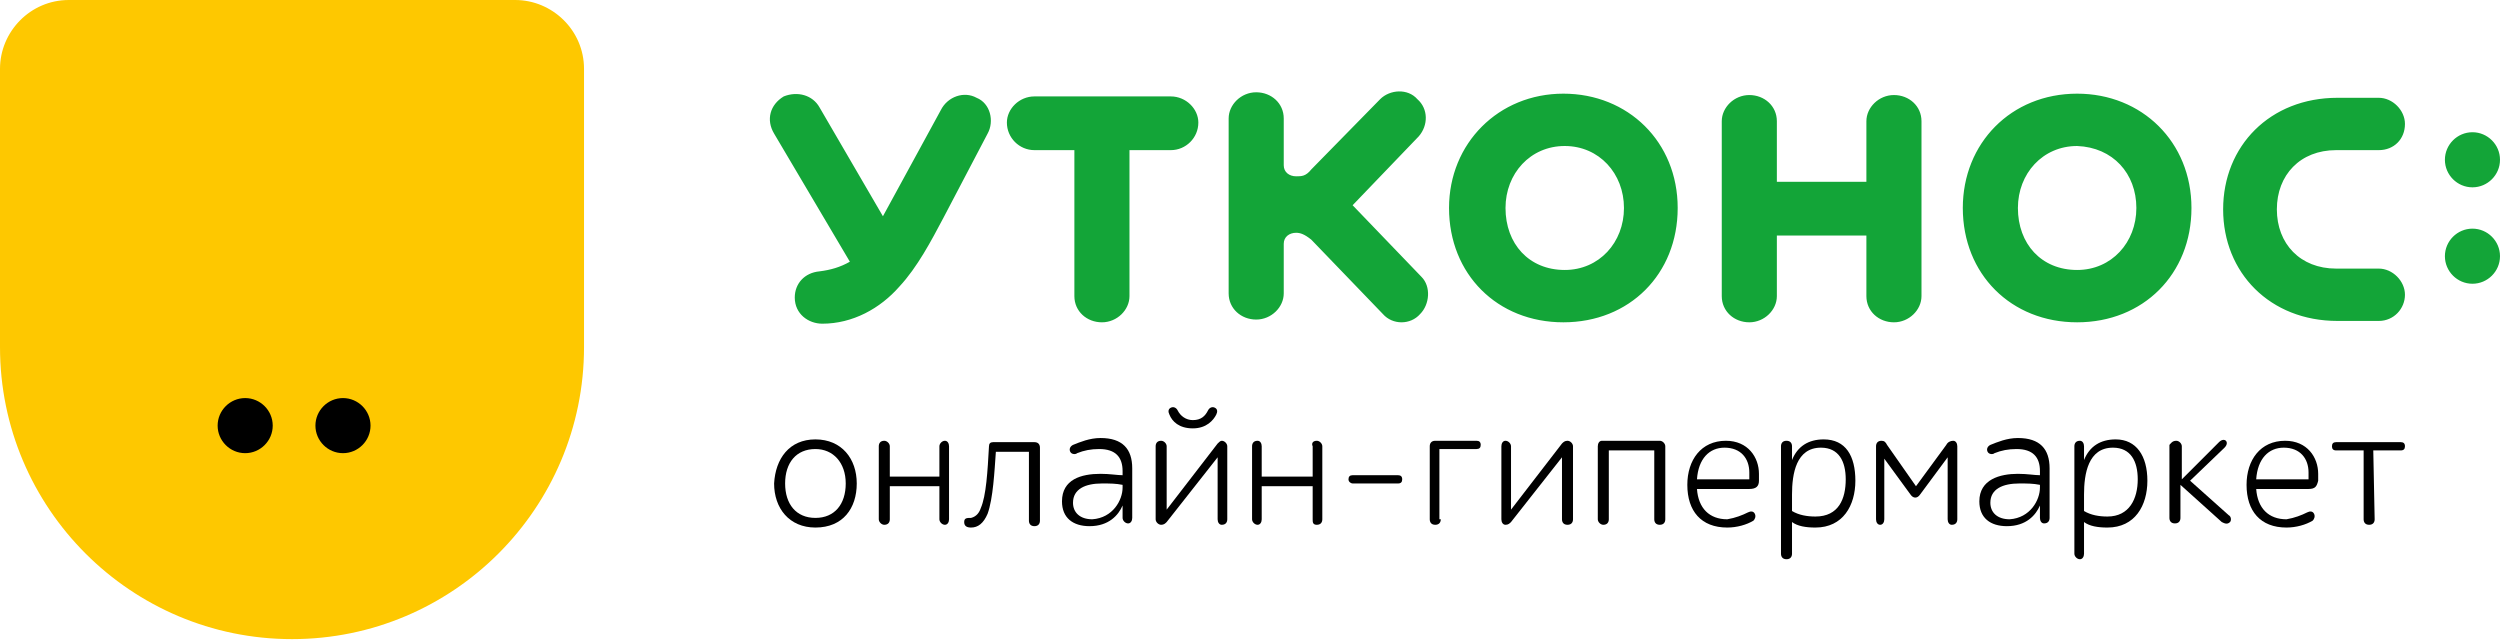
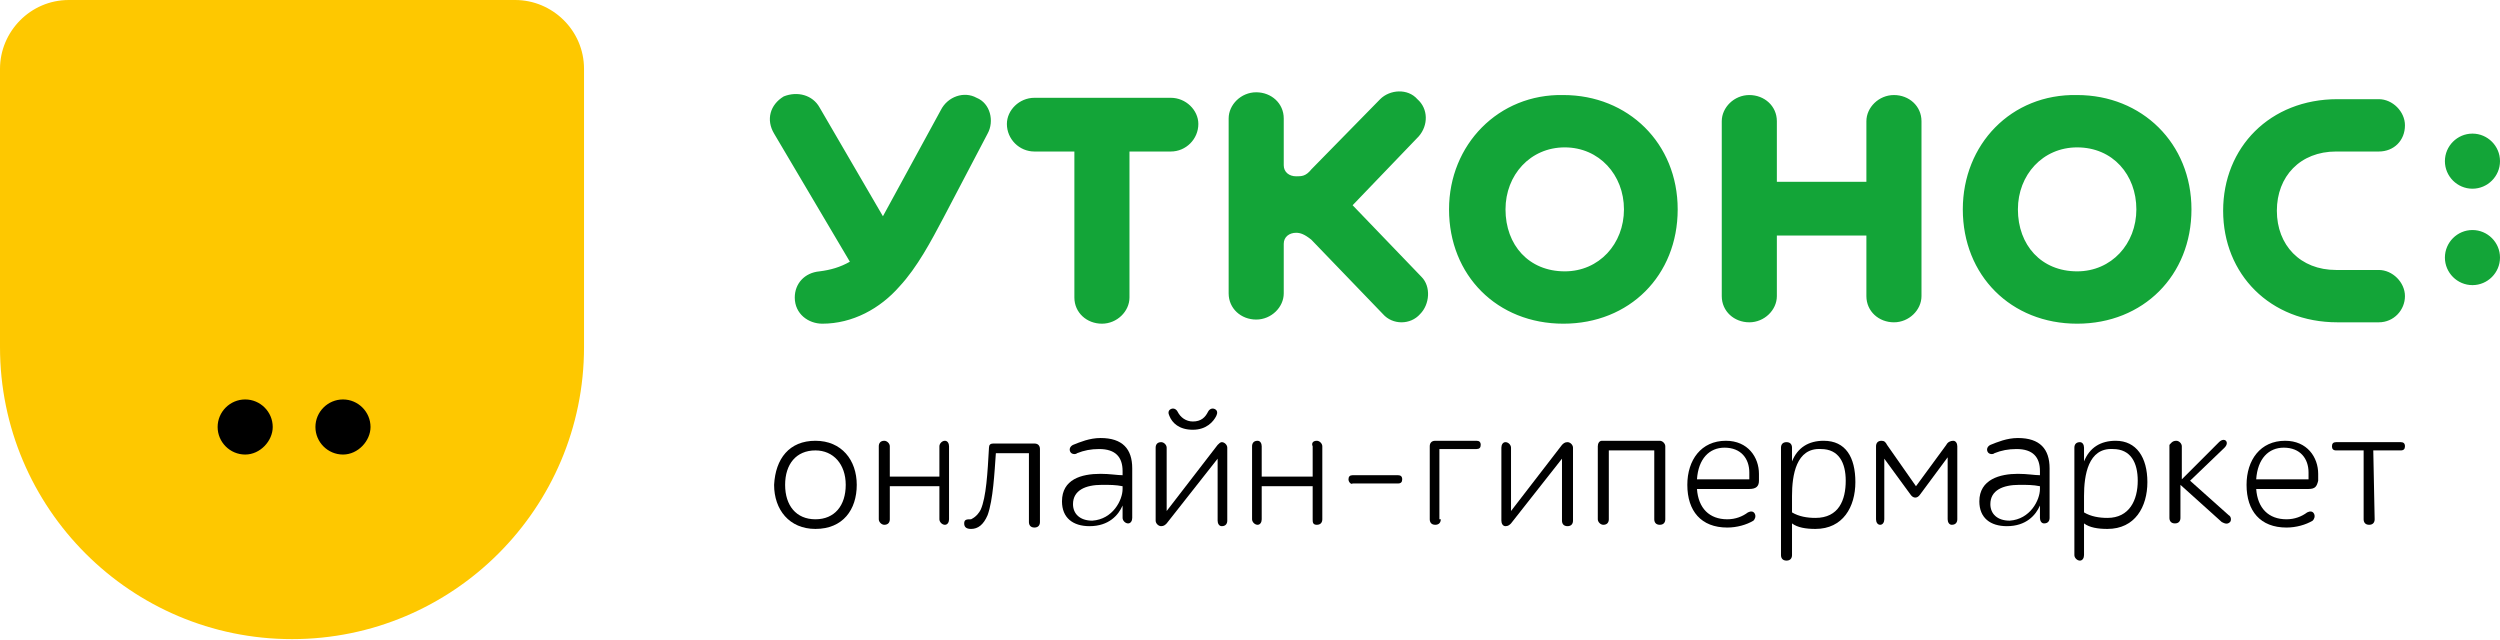
- <svg xmlns="http://www.w3.org/2000/svg" version="1.1" id="Layer_1" x="0px" y="0px" viewBox="-419.7 596.3 181.5 46.5" style="enable-background:new -419.7 596.3 181.5 46.5;" xml:space="preserve">
+ <svg xmlns="http://www.w3.org/2000/svg" version="1.1" id="Layer_1" x="0px" y="0px" viewBox="-419.8 596.3 181.5 46.4" style="enable-background:new -419.8 596.3 181.5 46.4;" xml:space="preserve">
  <style type="text/css">
	.st0{fill:#13A538;}
	.st1{fill:#FEC800;}
</style>
  <g>
-     <path class="st0" d="M-294.7,617.8c0,1.1,0.9,1.9,2,1.9s2-0.9,2-1.9v-4.4h6.5v4.4c0,1.1,0.9,1.9,2,1.9c1.1,0,2-0.9,2-1.9v-12.7   c0-1.1-0.9-1.9-2-1.9s-2,0.9-2,1.9v4.4h-6.5v-4.4c0-1.1-0.9-1.9-2-1.9c-1.1,0-2,0.9-2,1.9L-294.7,617.8L-294.7,617.8z    M-341.7,607.2v10.6c0,1.1,0.9,1.9,2,1.9c1.1,0,2-0.9,2-1.9v-10.6h3c1.1,0,2-0.9,2-2c0-1-0.9-1.9-2-1.9h-9.9c-1.1,0-2,0.9-2,1.9   c0,1.1,0.9,2,2,2H-341.7L-341.7,607.2z M-355.6,612l-4.6-7.9c-0.5-0.9-1.6-1.2-2.6-0.8c-1,0.6-1.3,1.7-0.7,2.7l5.5,9.3   c-0.7,0.4-1.4,0.6-2.2,0.7c-1.1,0.1-1.8,0.9-1.8,1.9c0,1.2,1,1.9,2,1.9c2.2,0,4.2-1.1,5.6-2.7c1.3-1.4,2.3-3.3,3.2-5l3.2-6.1   c0.5-0.9,0.2-2.2-0.8-2.6c-0.9-0.5-2.1-0.1-2.6,0.9L-355.6,612L-355.6,612z M-277.2,611.4c0,4.8,3.5,8.3,8.3,8.3s8.3-3.5,8.3-8.3   c0-4.8-3.6-8.3-8.3-8.3C-273.7,603.1-277.2,606.7-277.2,611.4L-277.2,611.4z M-264.6,611.4c0,2.5-1.8,4.5-4.3,4.5   c-2.6,0-4.3-1.9-4.3-4.5c0-2.5,1.8-4.5,4.3-4.5C-266.3,607-264.6,608.9-264.6,611.4L-264.6,611.4z M-247,607.2   c1.1,0,1.9-0.8,1.9-1.9c0-1-0.9-1.9-1.9-1.9h-3c-4.9,0-8.3,3.5-8.3,8.1c0,4.6,3.4,8.1,8.3,8.1h3c1.1,0,1.9-0.9,1.9-1.9   c0-1-0.9-1.9-1.9-1.9h-3.1c-2.6,0-4.3-1.8-4.3-4.3c0-2.5,1.7-4.3,4.3-4.3L-247,607.2L-247,607.2z M-319.3,619.1   c0.7,0.8,2,0.8,2.7,0c0.7-0.7,0.8-2,0.1-2.7l-5-5.2l4.8-5c0.7-0.8,0.7-2-0.1-2.7c-0.7-0.8-2-0.7-2.7,0l-5,5.1   c-0.4,0.5-0.7,0.5-1.1,0.5c-0.5,0-0.9-0.3-0.9-0.8v-3.4c0-1.1-0.9-1.9-2-1.9c-1.1,0-2,0.9-2,1.9v12.7c0,1.1,0.9,1.9,2,1.9   c1.1,0,2-0.9,2-1.9v-3.6c0-0.5,0.4-0.8,0.9-0.8c0.3,0,0.6,0.1,1.1,0.5L-319.3,619.1L-319.3,619.1z M-314.5,611.4   c0,4.8,3.5,8.3,8.3,8.3s8.3-3.5,8.3-8.3c0-4.8-3.6-8.3-8.3-8.3C-310.9,603.1-314.5,606.7-314.5,611.4L-314.5,611.4z M-301.8,611.4   c0,2.5-1.8,4.5-4.3,4.5c-2.6,0-4.3-1.9-4.3-4.5c0-2.5,1.8-4.5,4.3-4.5S-301.8,608.9-301.8,611.4L-301.8,611.4z M-240.2,609.9   c1.1,0,2-0.9,2-2c0-1.1-0.9-2-2-2c-1.1,0-2,0.9-2,2C-242.2,609-241.3,609.9-240.2,609.9L-240.2,609.9z M-240.2,616.9   c1.1,0,2-0.9,2-2c0-1.1-0.9-2-2-2c-1.1,0-2,0.9-2,2C-242.2,616-241.3,616.9-240.2,616.9z" />
+     <path class="st0" d="M-294.8,617.8c0,1.1,0.9,1.9,2,1.9s2-0.9,2-1.9v-4.4h6.5v4.4c0,1.1,0.9,1.9,2,1.9s2-0.9,2-1.9v-12.7   c0-1.1-0.9-1.9-2-1.9s-2,0.9-2,1.9v4.4h-6.5v-4.4c0-1.1-0.9-1.9-2-1.9s-2,0.9-2,1.9V617.8L-294.8,617.8z M-341.8,607.3v10.6   c0,1.1,0.9,1.9,2,1.9s2-0.9,2-1.9v-10.6h3c1.1,0,2-0.9,2-2c0-1-0.9-1.9-2-1.9h-9.9c-1.1,0-2,0.9-2,1.9c0,1.1,0.9,2,2,2H-341.8   L-341.8,607.3z M-355.7,612l-4.6-7.9c-0.5-0.9-1.6-1.2-2.6-0.8c-1,0.6-1.3,1.7-0.7,2.7l5.5,9.3c-0.7,0.4-1.4,0.6-2.2,0.7   c-1.1,0.1-1.8,0.9-1.8,1.9c0,1.2,1,1.9,2,1.9c2.2,0,4.2-1.1,5.6-2.7c1.3-1.4,2.3-3.3,3.2-5l3.2-6.1c0.5-0.9,0.2-2.2-0.8-2.6   c-0.9-0.5-2.1-0.1-2.6,0.9L-355.7,612L-355.7,612z M-277.3,611.5c0,4.8,3.5,8.3,8.3,8.3s8.3-3.5,8.3-8.3s-3.6-8.3-8.3-8.3   C-273.8,603.1-277.3,606.8-277.3,611.5L-277.3,611.5z M-264.7,611.5c0,2.5-1.8,4.5-4.3,4.5c-2.6,0-4.3-1.9-4.3-4.5   c0-2.5,1.8-4.5,4.3-4.5C-266.4,607-264.7,609-264.7,611.5L-264.7,611.5z M-247.1,607.3c1.1,0,1.9-0.8,1.9-1.9c0-1-0.9-1.9-1.9-1.9   h-3c-4.9,0-8.3,3.5-8.3,8.1s3.4,8.1,8.3,8.1h3c1.1,0,1.9-0.9,1.9-1.9s-0.9-1.9-1.9-1.9h-3.1c-2.6,0-4.3-1.8-4.3-4.3   s1.7-4.3,4.3-4.3L-247.1,607.3L-247.1,607.3z M-319.4,619.1c0.7,0.8,2,0.8,2.7,0c0.7-0.7,0.8-2,0.1-2.7l-5-5.2l4.8-5   c0.7-0.8,0.7-2-0.1-2.7c-0.7-0.8-2-0.7-2.7,0l-5,5.1c-0.4,0.5-0.7,0.5-1.1,0.5c-0.5,0-0.9-0.3-0.9-0.8v-3.4c0-1.1-0.9-1.9-2-1.9   s-2,0.9-2,1.9v12.7c0,1.1,0.9,1.9,2,1.9s2-0.9,2-1.9V614c0-0.5,0.4-0.8,0.9-0.8c0.3,0,0.6,0.1,1.1,0.5L-319.4,619.1L-319.4,619.1z    M-314.6,611.5c0,4.8,3.5,8.3,8.3,8.3s8.3-3.5,8.3-8.3s-3.6-8.3-8.3-8.3C-311,603.1-314.6,606.8-314.6,611.5L-314.6,611.5z    M-301.9,611.5c0,2.5-1.8,4.5-4.3,4.5c-2.6,0-4.3-1.9-4.3-4.5c0-2.5,1.8-4.5,4.3-4.5S-301.9,609-301.9,611.5L-301.9,611.5z    M-240.3,610c1.1,0,2-0.9,2-2s-0.9-2-2-2s-2,0.9-2,2S-241.4,610-240.3,610L-240.3,610z M-240.3,617c1.1,0,2-0.9,2-2s-0.9-2-2-2   s-2,0.9-2,2S-241.4,617-240.3,617z" />
    <g>
-       <path d="M-360.5,628.2c1.9,0,3,1.4,3,3.2s-1,3.2-3,3.2c-1.9,0-3-1.4-3-3.2C-363.4,629.6-362.4,628.2-360.5,628.2z M-360.5,633.9    c1.4,0,2.2-1,2.2-2.5c0-1.5-0.9-2.5-2.2-2.5c-1.4,0-2.2,1-2.2,2.5C-362.7,632.9-361.9,633.9-360.5,633.9z" />
-       <path d="M-351.1,628.3c0.2,0,0.3,0.2,0.3,0.4v5.3c0,0.2-0.1,0.4-0.3,0.4c-0.2,0-0.4-0.2-0.4-0.4v-2.4h-3.6v2.4    c0,0.2-0.1,0.4-0.4,0.4c-0.2,0-0.4-0.2-0.4-0.4v-5.3c0-0.2,0.1-0.4,0.4-0.4c0.2,0,0.4,0.2,0.4,0.4v2.2h3.6v-2.2    C-351.5,628.5-351.3,628.3-351.1,628.3z" />
-       <path d="M-348.5,633.2c0.4-0.9,0.5-2.7,0.6-4.5c0-0.2,0.1-0.3,0.3-0.3h3c0.3,0,0.4,0.2,0.4,0.4v5.3c0,0.2-0.1,0.4-0.4,0.4    s-0.4-0.2-0.4-0.4v-5h-2.4c-0.1,1.4-0.2,3.4-0.6,4.5c-0.3,0.7-0.7,1-1.2,1c-0.3,0-0.5-0.1-0.5-0.4c0-0.3,0.2-0.3,0.5-0.3    C-348.8,633.8-348.6,633.5-348.5,633.2z" />
-       <path d="M-342,629.1c-0.1-0.2,0-0.4,0.2-0.5c0.5-0.2,1.2-0.5,2-0.5c1.6,0,2.3,0.8,2.3,2.2v3.6c0,0.2-0.1,0.4-0.3,0.4    c-0.2,0-0.4-0.2-0.4-0.4v-0.9c-0.3,0.7-1,1.5-2.4,1.5c-1.2,0-2-0.6-2-1.8c0-1.6,1.4-2,2.8-2c0.7,0,1.2,0.1,1.6,0.1v-0.3    c0-1-0.5-1.6-1.7-1.6c-0.6,0-1.1,0.1-1.6,0.3C-341.6,629.3-341.9,629.3-342,629.1z M-338.2,631.7v-0.2c-0.5-0.1-0.9-0.1-1.5-0.1    c-1.2,0-2.1,0.4-2.1,1.4c0,0.7,0.5,1.2,1.4,1.2C-338.9,633.9-338.2,632.6-338.2,631.7z" />
-       <path d="M-335,634.2c-0.1,0.1-0.2,0.2-0.4,0.2c-0.2,0-0.4-0.2-0.4-0.4v-5.3c0-0.2,0.1-0.4,0.4-0.4c0.2,0,0.4,0.2,0.4,0.4v4.6    l3.7-4.8c0.1-0.1,0.2-0.2,0.3-0.2c0.2,0,0.4,0.2,0.4,0.4v5.3c0,0.2-0.1,0.4-0.4,0.4c-0.2,0-0.3-0.2-0.3-0.4v-4.5L-335,634.2z     M-334.8,626.4c-0.1-0.2-0.1-0.4,0.1-0.5c0.2-0.1,0.4,0,0.5,0.2c0.2,0.4,0.6,0.7,1.1,0.7c0.6,0,0.9-0.3,1.1-0.7    c0.1-0.2,0.3-0.3,0.5-0.2c0.2,0.1,0.2,0.3,0.1,0.5c-0.2,0.4-0.7,1-1.7,1C-334.1,627.4-334.6,626.9-334.8,626.4z" />
-       <path d="M-324.1,628.3c0.2,0,0.4,0.2,0.4,0.4v5.3c0,0.2-0.1,0.4-0.4,0.4s-0.3-0.2-0.3-0.4v-2.4h-3.7v2.4c0,0.2-0.1,0.4-0.3,0.4    c-0.2,0-0.4-0.2-0.4-0.4v-5.3c0-0.2,0.1-0.4,0.4-0.4c0.2,0,0.3,0.2,0.3,0.4v2.2h3.7v-2.2C-324.5,628.5-324.4,628.3-324.1,628.3z" />
-       <path d="M-321.8,631.1c0-0.2,0.1-0.3,0.3-0.3h3.3c0.2,0,0.3,0.1,0.3,0.3c0,0.2-0.1,0.3-0.3,0.3h-3.3    C-321.6,631.4-321.8,631.3-321.8,631.1z" />
-       <path d="M-315.1,634c0,0.2-0.1,0.4-0.4,0.4s-0.4-0.2-0.4-0.4v-5.3c0-0.2,0.1-0.4,0.4-0.4h3c0.2,0,0.3,0.1,0.3,0.3    c0,0.2-0.1,0.3-0.3,0.3h-2.7V634z" />
-       <path d="M-310,634.2c-0.1,0.1-0.2,0.2-0.4,0.2c-0.2,0-0.3-0.2-0.3-0.4v-5.3c0-0.2,0.1-0.4,0.3-0.4s0.4,0.2,0.4,0.4v4.6l3.7-4.8    c0.1-0.1,0.2-0.2,0.4-0.2c0.2,0,0.4,0.2,0.4,0.4v5.3c0,0.2-0.1,0.4-0.4,0.4s-0.4-0.2-0.4-0.4v-4.5L-310,634.2z" />
-       <path d="M-302.9,629v5c0,0.2-0.1,0.4-0.4,0.4c-0.2,0-0.4-0.2-0.4-0.4v-5.3c0-0.2,0.1-0.4,0.3-0.4h4.2c0.2,0,0.4,0.2,0.4,0.4v5.3    c0,0.2-0.1,0.4-0.4,0.4s-0.4-0.2-0.4-0.4v-5H-302.9z" />
-       <path d="M-292.8,633.5c0.2-0.1,0.4-0.1,0.5,0.1s0,0.4-0.1,0.5c-0.5,0.3-1.2,0.5-1.9,0.5c-1.9,0-2.9-1.2-2.9-3.1    c0-1.8,1-3.2,2.8-3.2c1.6,0,2.4,1.2,2.4,2.4c0,0.2,0,0.4,0,0.5c0,0.4-0.2,0.6-0.7,0.6h-3.8c0.1,1.4,0.9,2.2,2.2,2.2    C-293.7,633.9-293.2,633.7-292.8,633.5z M-296.5,631.1h3.8c0-0.2,0-0.3,0-0.5c0-1-0.6-1.8-1.8-1.8    C-295.6,628.8-296.4,629.6-296.5,631.1z" />
-       <path d="M-285,631.2c0,1.8-0.9,3.4-2.9,3.4c-0.7,0-1.3-0.1-1.7-0.4v2.3c0,0.2-0.1,0.4-0.4,0.4s-0.4-0.2-0.4-0.4v-7.8    c0-0.2,0.1-0.4,0.4-0.4s0.4,0.2,0.4,0.4v1c0.4-1,1.2-1.5,2.3-1.5C-285.7,628.2-285,629.4-285,631.2z M-289.6,632.2v1.2    c0.5,0.3,1.1,0.4,1.7,0.4c1.7,0,2.2-1.3,2.2-2.7c0-1.3-0.5-2.3-1.8-2.3C-289.3,628.8-289.6,630.7-289.6,632.2z" />
-       <path d="M-283.1,628.3c0.2,0,0.3,0.1,0.4,0.3l2.1,3l2.2-3c0.1-0.2,0.3-0.3,0.5-0.3c0.2,0,0.3,0.2,0.3,0.4v5.3    c0,0.2-0.1,0.4-0.4,0.4c-0.2,0-0.3-0.2-0.3-0.4v-4.5l-2,2.7c-0.2,0.3-0.5,0.3-0.7,0l-1.9-2.6v4.4c0,0.2-0.1,0.4-0.3,0.4    c-0.2,0-0.3-0.2-0.3-0.4v-5.3C-283.5,628.5-283.4,628.3-283.1,628.3z" />
-       <path d="M-275.4,629.1c-0.1-0.2,0-0.4,0.2-0.5c0.5-0.2,1.2-0.5,2-0.5c1.6,0,2.3,0.8,2.3,2.2v3.6c0,0.2-0.1,0.4-0.4,0.4    c-0.2,0-0.3-0.2-0.3-0.4v-0.9c-0.3,0.7-1,1.5-2.4,1.5c-1.2,0-2-0.6-2-1.8c0-1.6,1.5-2,2.8-2c0.7,0,1.2,0.1,1.6,0.1v-0.3    c0-1-0.5-1.6-1.7-1.6c-0.6,0-1.1,0.1-1.6,0.3C-275,629.3-275.3,629.3-275.4,629.1z M-271.6,631.7v-0.2c-0.5-0.1-0.9-0.1-1.5-0.1    c-1.2,0-2.1,0.4-2.1,1.4c0,0.7,0.5,1.2,1.4,1.2C-272.3,633.9-271.6,632.6-271.6,631.7z" />
-       <path d="M-263.8,631.2c0,1.8-0.9,3.4-2.9,3.4c-0.7,0-1.3-0.1-1.7-0.4v2.3c0,0.2-0.1,0.4-0.3,0.4c-0.2,0-0.4-0.2-0.4-0.4v-7.8    c0-0.2,0.1-0.4,0.4-0.4c0.2,0,0.3,0.2,0.3,0.4v1c0.4-1,1.2-1.5,2.3-1.5C-264.6,628.2-263.8,629.4-263.8,631.2z M-268.4,632.2v1.2    c0.5,0.3,1.1,0.4,1.7,0.4c1.6,0,2.2-1.3,2.2-2.7c0-1.3-0.5-2.3-1.8-2.3C-268.1,628.8-268.4,630.7-268.4,632.2z" />
-       <path d="M-261.7,628.3c0.2,0,0.4,0.2,0.4,0.4v2.4l2.7-2.7c0.2-0.2,0.4-0.2,0.5-0.1c0.1,0.1,0.1,0.3-0.1,0.5l-2.5,2.4l2.8,2.5    c0.2,0.1,0.2,0.4,0.1,0.5c-0.2,0.2-0.4,0.1-0.6,0l-3-2.7v2.4c0,0.2-0.1,0.4-0.4,0.4s-0.4-0.2-0.4-0.4v-5.3    C-262.1,628.5-262,628.3-261.7,628.3z" />
-       <path d="M-252.2,633.5c0.2-0.1,0.4-0.1,0.5,0.1s0,0.4-0.1,0.5c-0.5,0.3-1.2,0.5-1.9,0.5c-1.9,0-2.9-1.2-2.9-3.1    c0-1.8,1-3.2,2.8-3.2c1.6,0,2.4,1.2,2.4,2.4c0,0.2,0,0.4,0,0.5c-0.1,0.4-0.2,0.6-0.7,0.6h-3.8c0.1,1.4,0.9,2.2,2.2,2.2    C-253.1,633.9-252.6,633.7-252.2,633.5z M-255.9,631.1h3.8c0-0.2,0-0.3,0-0.5c0-1-0.6-1.8-1.8-1.8    C-255,628.8-255.8,629.6-255.9,631.1z" />
-       <path d="M-247.3,634c0,0.2-0.1,0.4-0.4,0.4s-0.4-0.2-0.4-0.4v-5h-2c-0.2,0-0.3-0.1-0.3-0.3c0-0.2,0.1-0.3,0.3-0.3h4.7    c0.2,0,0.3,0.1,0.3,0.3c0,0.2-0.1,0.3-0.3,0.3h-2L-247.3,634L-247.3,634z" />
+       <path d="M-360.6,628.3c1.9,0,3,1.4,3,3.2s-1,3.2-3,3.2c-1.9,0-3-1.4-3-3.2C-363.5,629.6-362.5,628.3-360.6,628.3z M-360.6,634    c1.4,0,2.2-1,2.2-2.5s-0.9-2.5-2.2-2.5c-1.4,0-2.2,1-2.2,2.5S-362,634-360.6,634z" />
+       <path d="M-351.2,628.3c0.2,0,0.3,0.2,0.3,0.4v5.3c0,0.2-0.1,0.4-0.3,0.4c-0.2,0-0.4-0.2-0.4-0.4v-2.4h-3.6v2.4    c0,0.2-0.1,0.4-0.4,0.4c-0.2,0-0.4-0.2-0.4-0.4v-5.3c0-0.2,0.1-0.4,0.4-0.4c0.2,0,0.4,0.2,0.4,0.4v2.2h3.6v-2.2    C-351.6,628.5-351.4,628.3-351.2,628.3z" />
+       <path d="M-348.6,633.3c0.4-0.9,0.5-2.7,0.6-4.5c0-0.2,0.1-0.3,0.3-0.3h3c0.3,0,0.4,0.2,0.4,0.4v5.3c0,0.2-0.1,0.4-0.4,0.4    s-0.4-0.2-0.4-0.4v-5h-2.4c-0.1,1.4-0.2,3.4-0.6,4.5c-0.3,0.7-0.7,1-1.2,1c-0.3,0-0.5-0.1-0.5-0.4c0-0.3,0.2-0.3,0.5-0.3    C-348.9,633.8-348.7,633.5-348.6,633.3z" />
+       <path d="M-342.1,629.1c-0.1-0.2,0-0.4,0.2-0.5c0.5-0.2,1.2-0.5,2-0.5c1.6,0,2.3,0.8,2.3,2.2v3.6c0,0.2-0.1,0.4-0.3,0.4    c-0.2,0-0.4-0.2-0.4-0.4V633c-0.3,0.7-1,1.5-2.4,1.5c-1.2,0-2-0.6-2-1.8c0-1.6,1.4-2,2.8-2c0.7,0,1.2,0.1,1.6,0.1v-0.3    c0-1-0.5-1.6-1.7-1.6c-0.6,0-1.1,0.1-1.6,0.3C-341.7,629.3-342,629.3-342.1,629.1z M-338.3,631.8v-0.2c-0.5-0.1-0.9-0.1-1.5-0.1    c-1.2,0-2.1,0.4-2.1,1.4c0,0.7,0.5,1.2,1.4,1.2C-339,634-338.3,632.6-338.3,631.8z" />
+       <path d="M-335.1,634.3c-0.1,0.1-0.2,0.2-0.4,0.2c-0.2,0-0.4-0.2-0.4-0.4v-5.3c0-0.2,0.1-0.4,0.4-0.4c0.2,0,0.4,0.2,0.4,0.4v4.6    l3.7-4.8c0.1-0.1,0.2-0.2,0.3-0.2c0.2,0,0.4,0.2,0.4,0.4v5.3c0,0.2-0.1,0.4-0.4,0.4c-0.2,0-0.3-0.2-0.3-0.4v-4.5L-335.1,634.3z     M-334.9,626.5c-0.1-0.2-0.1-0.4,0.1-0.5s0.4,0,0.5,0.2c0.2,0.4,0.6,0.7,1.1,0.7c0.6,0,0.9-0.3,1.1-0.7c0.1-0.2,0.3-0.3,0.5-0.2    s0.2,0.3,0.1,0.5c-0.2,0.4-0.7,1-1.7,1C-334.2,627.5-334.7,627-334.9,626.5z" />
+       <path d="M-324.2,628.3c0.2,0,0.4,0.2,0.4,0.4v5.3c0,0.2-0.1,0.4-0.4,0.4s-0.3-0.2-0.3-0.4v-2.4h-3.7v2.4c0,0.2-0.1,0.4-0.3,0.4    c-0.2,0-0.4-0.2-0.4-0.4v-5.3c0-0.2,0.1-0.4,0.4-0.4c0.2,0,0.3,0.2,0.3,0.4v2.2h3.7v-2.2C-324.6,628.5-324.5,628.3-324.2,628.3z" />
+       <path d="M-321.9,631.1c0-0.2,0.1-0.3,0.3-0.3h3.3c0.2,0,0.3,0.1,0.3,0.3s-0.1,0.3-0.3,0.3h-3.3    C-321.7,631.5-321.9,631.3-321.9,631.1z" />
+       <path d="M-315.2,634c0,0.2-0.1,0.4-0.4,0.4s-0.4-0.2-0.4-0.4v-5.3c0-0.2,0.1-0.4,0.4-0.4h3c0.2,0,0.3,0.1,0.3,0.3    s-0.1,0.3-0.3,0.3h-2.7v5.1H-315.2z" />
+       <path d="M-310.1,634.3c-0.1,0.1-0.2,0.2-0.4,0.2c-0.2,0-0.3-0.2-0.3-0.4v-5.3c0-0.2,0.1-0.4,0.3-0.4s0.4,0.2,0.4,0.4v4.6l3.7-4.8    c0.1-0.1,0.2-0.2,0.4-0.2c0.2,0,0.4,0.2,0.4,0.4v5.3c0,0.2-0.1,0.4-0.4,0.4s-0.4-0.2-0.4-0.4v-4.5L-310.1,634.3z" />
+       <path d="M-303,629v5c0,0.2-0.1,0.4-0.4,0.4c-0.2,0-0.4-0.2-0.4-0.4v-5.3c0-0.2,0.1-0.4,0.3-0.4h4.2c0.2,0,0.4,0.2,0.4,0.4v5.3    c0,0.2-0.1,0.4-0.4,0.4s-0.4-0.2-0.4-0.4v-5H-303z" />
+       <path d="M-292.9,633.5c0.2-0.1,0.4-0.1,0.5,0.1s0,0.4-0.1,0.5c-0.5,0.3-1.2,0.5-1.9,0.5c-1.9,0-2.9-1.2-2.9-3.1    c0-1.8,1-3.2,2.8-3.2c1.6,0,2.4,1.2,2.4,2.4c0,0.2,0,0.4,0,0.5c0,0.4-0.2,0.6-0.7,0.6h-3.8c0.1,1.4,0.9,2.2,2.2,2.2    C-293.8,634-293.3,633.8-292.9,633.5z M-296.6,631.1h3.8c0-0.2,0-0.3,0-0.5c0-1-0.6-1.8-1.8-1.8    C-295.7,628.8-296.5,629.6-296.6,631.1z" />
+       <path d="M-285.1,631.3c0,1.8-0.9,3.4-2.9,3.4c-0.7,0-1.3-0.1-1.7-0.4v2.3c0,0.2-0.1,0.4-0.4,0.4s-0.4-0.2-0.4-0.4v-7.8    c0-0.2,0.1-0.4,0.4-0.4s0.4,0.2,0.4,0.4v1c0.4-1,1.2-1.5,2.3-1.5C-285.8,628.3-285.1,629.5-285.1,631.3z M-289.7,632.3v1.2    c0.5,0.3,1.1,0.4,1.7,0.4c1.7,0,2.2-1.3,2.2-2.7c0-1.3-0.5-2.3-1.8-2.3C-289.4,628.8-289.7,630.8-289.7,632.3z" />
+       <path d="M-283.2,628.3c0.2,0,0.3,0.1,0.4,0.3l2.1,3l2.2-3c0.1-0.2,0.3-0.3,0.5-0.3s0.3,0.2,0.3,0.4v5.3c0,0.2-0.1,0.4-0.4,0.4    c-0.2,0-0.3-0.2-0.3-0.4v-4.5l-2,2.7c-0.2,0.3-0.5,0.3-0.7,0l-1.9-2.6v4.4c0,0.2-0.1,0.4-0.3,0.4c-0.2,0-0.3-0.2-0.3-0.4v-5.3    C-283.6,628.5-283.5,628.3-283.2,628.3z" />
+       <path d="M-275.5,629.1c-0.1-0.2,0-0.4,0.2-0.5c0.5-0.2,1.2-0.5,2-0.5c1.6,0,2.3,0.8,2.3,2.2v3.6c0,0.2-0.1,0.4-0.4,0.4    c-0.2,0-0.3-0.2-0.3-0.4V633c-0.3,0.7-1,1.5-2.4,1.5c-1.2,0-2-0.6-2-1.8c0-1.6,1.5-2,2.8-2c0.7,0,1.2,0.1,1.6,0.1v-0.3    c0-1-0.5-1.6-1.7-1.6c-0.6,0-1.1,0.1-1.6,0.3C-275.1,629.3-275.4,629.3-275.5,629.1z M-271.7,631.8v-0.2c-0.5-0.1-0.9-0.1-1.5-0.1    c-1.2,0-2.1,0.4-2.1,1.4c0,0.7,0.5,1.2,1.4,1.2C-272.4,634-271.7,632.6-271.7,631.8z" />
+       <path d="M-263.9,631.3c0,1.8-0.9,3.4-2.9,3.4c-0.7,0-1.3-0.1-1.7-0.4v2.3c0,0.2-0.1,0.4-0.3,0.4c-0.2,0-0.4-0.2-0.4-0.4v-7.8    c0-0.2,0.1-0.4,0.4-0.4c0.2,0,0.3,0.2,0.3,0.4v1c0.4-1,1.2-1.5,2.3-1.5C-264.7,628.3-263.9,629.5-263.9,631.3z M-268.5,632.3v1.2    c0.5,0.3,1.1,0.4,1.7,0.4c1.6,0,2.2-1.3,2.2-2.7c0-1.3-0.5-2.3-1.8-2.3C-268.2,628.8-268.5,630.8-268.5,632.3z" />
+       <path d="M-261.8,628.3c0.2,0,0.4,0.2,0.4,0.4v2.4l2.7-2.7c0.2-0.2,0.4-0.2,0.5-0.1c0.1,0.1,0.1,0.3-0.1,0.5l-2.5,2.4l2.8,2.5    c0.2,0.1,0.2,0.4,0.1,0.5c-0.2,0.2-0.4,0.1-0.6,0l-3-2.7v2.4c0,0.2-0.1,0.4-0.4,0.4s-0.4-0.2-0.4-0.4v-5.3    C-262.2,628.5-262.1,628.3-261.8,628.3z" />
+       <path d="M-252.3,633.5c0.2-0.1,0.4-0.1,0.5,0.1s0,0.4-0.1,0.5c-0.5,0.3-1.2,0.5-1.9,0.5c-1.9,0-2.9-1.2-2.9-3.1    c0-1.8,1-3.2,2.8-3.2c1.6,0,2.4,1.2,2.4,2.4c0,0.2,0,0.4,0,0.5c-0.1,0.4-0.2,0.6-0.7,0.6h-3.8c0.1,1.4,0.9,2.2,2.2,2.2    C-253.2,634-252.7,633.8-252.3,633.5z M-256,631.1h3.8c0-0.2,0-0.3,0-0.5c0-1-0.6-1.8-1.8-1.8C-255.1,628.8-255.9,629.6-256,631.1    z" />
+       <path d="M-247.4,634c0,0.2-0.1,0.4-0.4,0.4s-0.4-0.2-0.4-0.4v-5h-2c-0.2,0-0.3-0.1-0.3-0.3s0.1-0.3,0.3-0.3h4.7    c0.2,0,0.3,0.1,0.3,0.3s-0.1,0.3-0.3,0.3h-2L-247.4,634L-247.4,634z" />
    </g>
-     <path class="st1" d="M-377.3,601.3c0-2.8-2.3-5-5-5h-32.4c-2.8,0-5,2.3-5,5v20.2c0,11.7,9.5,21.2,21.2,21.2   c11.7,0,21.2-9.5,21.2-21.2C-377.3,613.5-377.3,609.4-377.3,601.3z" />
-     <path d="M-399.9,627.2c0-1.1-0.9-2-2-2c-1.1,0-2,0.9-2,2c0,1.1,0.9,2,2,2C-400.8,629.2-399.9,628.3-399.9,627.2L-399.9,627.2z    M-392.8,627.2L-392.8,627.2c0-1.1-0.9-2-2-2s-2,0.9-2,2c0,1.1,0.9,2,2,2S-392.8,628.3-392.8,627.2z" />
+     <path class="st1" d="M-377.4,601.3c0-2.8-2.3-5-5-5h-32.4c-2.8,0-5,2.3-5,5v20.2c0,11.7,9.5,21.2,21.2,21.2s21.2-9.5,21.2-21.2   C-377.4,613.5-377.4,609.5-377.4,601.3z" />
+     <path d="M-400,627.3c0-1.1-0.9-2-2-2s-2,0.9-2,2s0.9,2,2,2S-400,628.3-400,627.3L-400,627.3z M-392.9,627.3L-392.9,627.3   c0-1.1-0.9-2-2-2s-2,0.9-2,2s0.9,2,2,2S-392.9,628.3-392.9,627.3z" />
  </g>
</svg>
